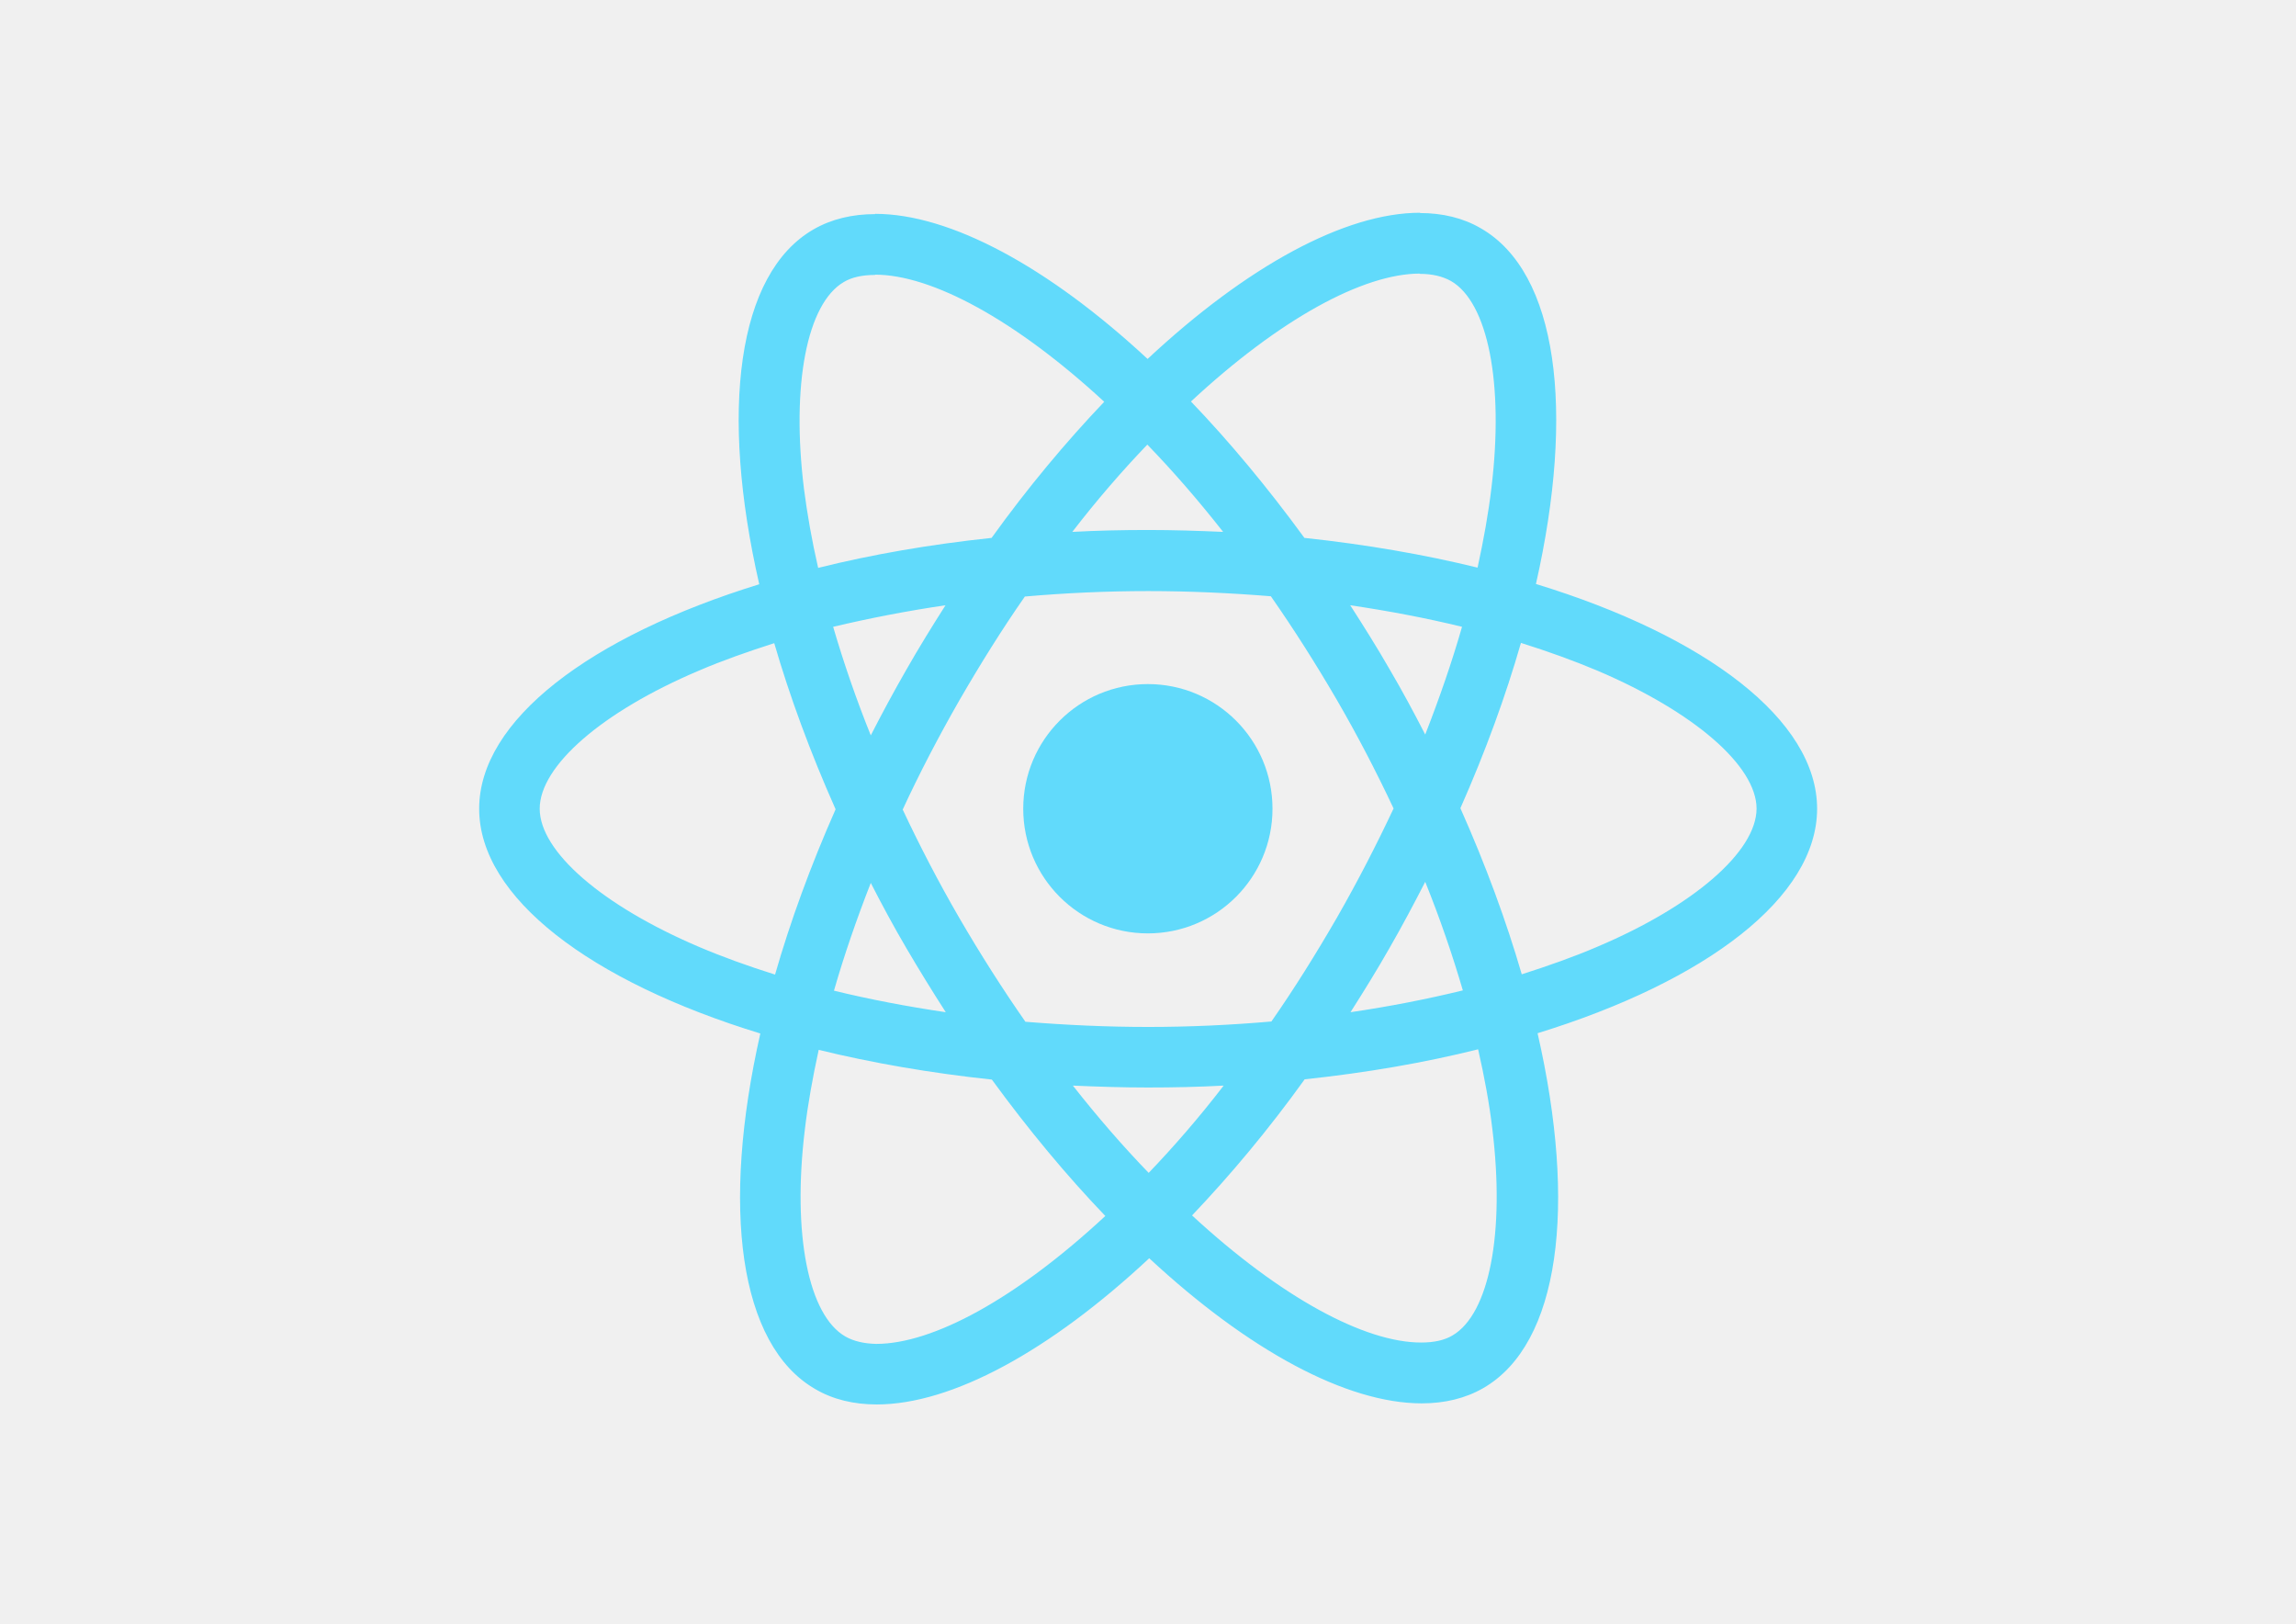
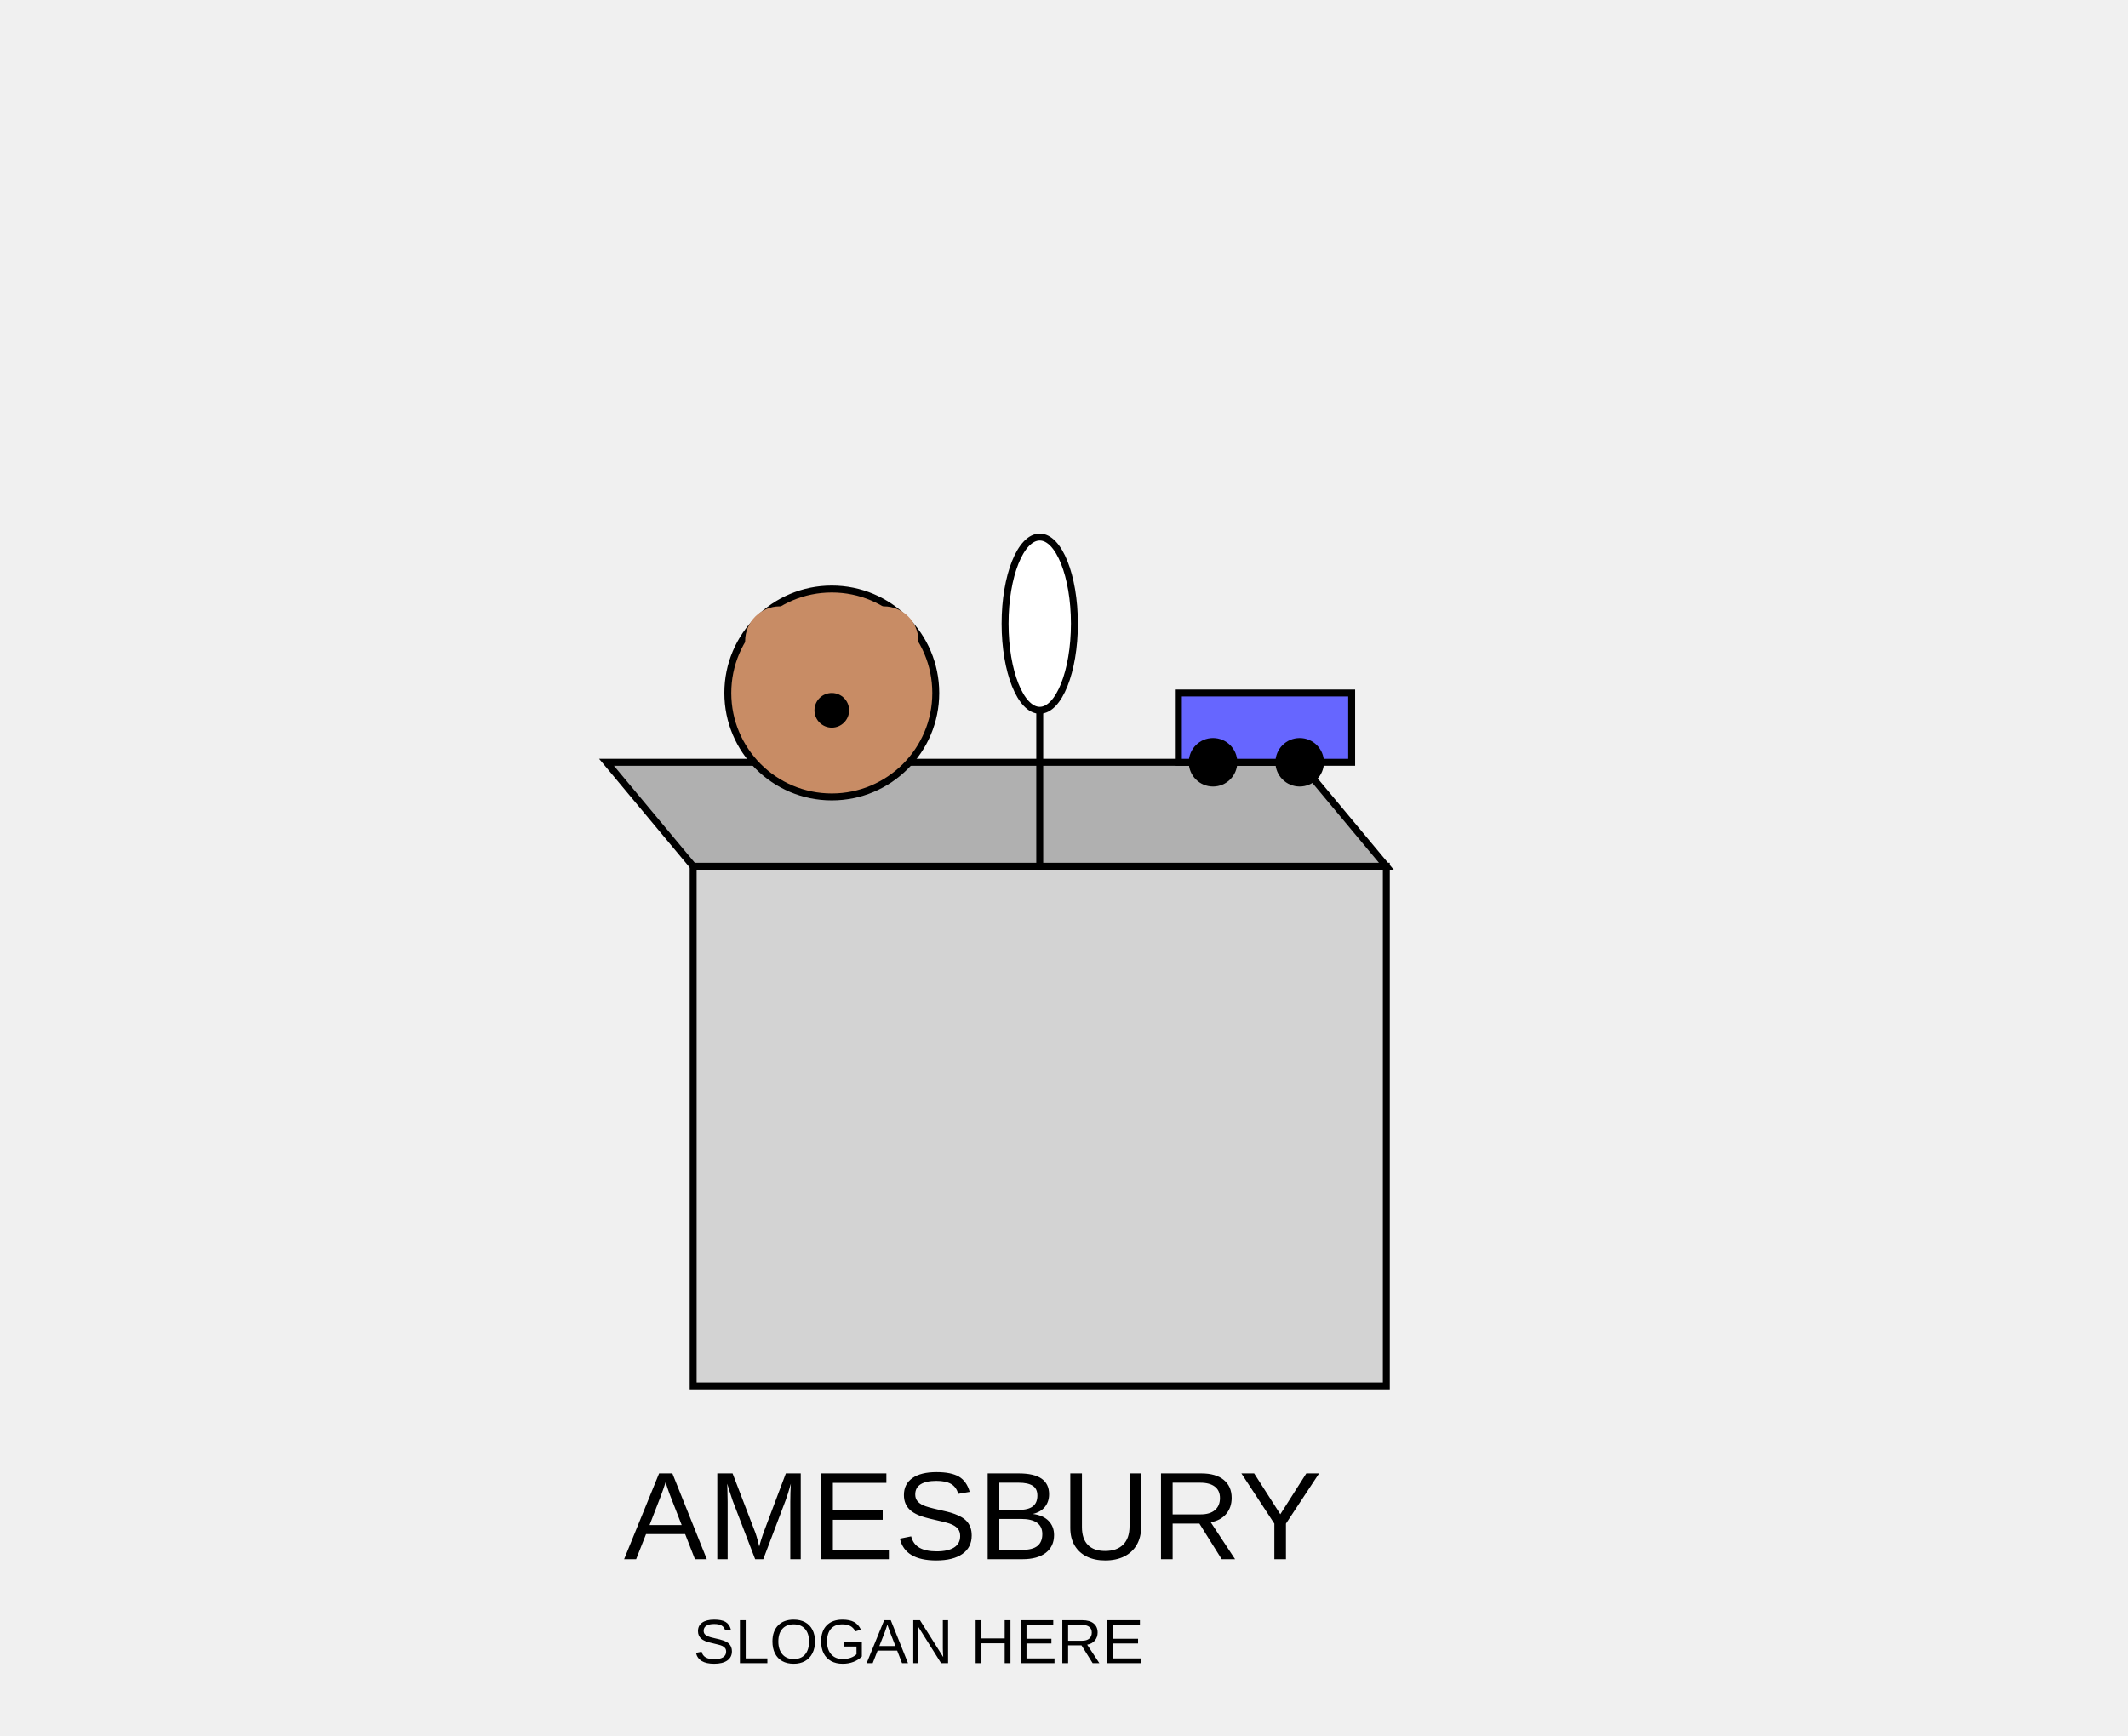
- <svg xmlns="http://www.w3.org/2000/svg" viewBox="0 0 841.9 595.3">
-   <g fill="#61DAFB">
-     <path d="M666.3 296.5c0-32.5-40.7-63.3-103.1-82.4 14.4-63.6 8-114.2-20.2-130.4-6.5-3.8-14.1-5.6-22.4-5.6v22.3c4.6 0 8.3.9 11.4 2.6 13.6 7.8 19.5 37.5 14.9 75.7-1.1 9.4-2.9 19.3-5.1 29.4-19.6-4.8-41-8.5-63.5-10.9-13.5-18.5-27.5-35.3-41.6-50 32.6-30.3 63.2-46.9 84-46.9V78c-27.5 0-63.5 19.6-99.9 53.6-36.4-33.8-72.4-53.2-99.9-53.2v22.3c20.7 0 51.4 16.5 84 46.6-14 14.7-28 31.4-41.3 49.9-22.6 2.4-44 6.1-63.6 11-2.3-10-4-19.7-5.2-29-4.7-38.2 1.1-67.9 14.6-75.8 3-1.8 6.9-2.6 11.5-2.6V78.5c-8.4 0-16 1.8-22.6 5.6-28.1 16.2-34.4 66.7-19.9 130.1-62.2 19.2-102.7 49.9-102.7 82.3 0 32.5 40.7 63.3 103.1 82.4-14.4 63.6-8 114.2 20.2 130.4 6.5 3.8 14.1 5.6 22.5 5.6 27.5 0 63.5-19.6 99.9-53.6 36.4 33.8 72.4 53.2 99.9 53.2 8.4 0 16-1.8 22.6-5.6 28.1-16.2 34.4-66.7 19.9-130.1 62-19.1 102.5-49.9 102.5-82.3zm-130.2-66.7c-3.7 12.9-8.3 26.2-13.5 39.5-4.1-8-8.4-16-13.1-24-4.6-8-9.5-15.8-14.4-23.4 14.2 2.1 27.9 4.7 41 7.9zm-45.8 106.5c-7.8 13.5-15.8 26.3-24.1 38.2-14.9 1.3-30 2-45.2 2-15.1 0-30.2-.7-45-1.9-8.3-11.9-16.4-24.6-24.2-38-7.6-13.1-14.5-26.4-20.8-39.8 6.2-13.4 13.2-26.8 20.7-39.9 7.8-13.5 15.8-26.3 24.1-38.2 14.9-1.3 30-2 45.2-2 15.1 0 30.2.7 45 1.9 8.3 11.9 16.4 24.6 24.2 38 7.6 13.1 14.5 26.4 20.8 39.8-6.3 13.4-13.2 26.8-20.7 39.9zm32.3-13c5.4 13.4 10 26.8 13.8 39.8-13.1 3.2-26.9 5.9-41.2 8 4.9-7.7 9.8-15.6 14.4-23.7 4.6-8 8.9-16.1 13-24.1zM421.2 430c-9.3-9.6-18.6-20.3-27.8-32 9 .4 18.2.7 27.5.7 9.4 0 18.7-.2 27.8-.7-9 11.7-18.3 22.4-27.5 32zm-74.4-58.9c-14.2-2.1-27.9-4.7-41-7.9 3.7-12.9 8.3-26.2 13.5-39.5 4.1 8 8.4 16 13.1 24 4.7 8 9.5 15.8 14.4 23.4zM420.7 163c9.3 9.6 18.6 20.3 27.8 32-9-.4-18.2-.7-27.5-.7-9.4 0-18.7.2-27.8.7 9-11.7 18.3-22.4 27.5-32zm-74 58.9c-4.9 7.7-9.8 15.6-14.4 23.7-4.6 8-8.9 16-13 24-5.4-13.4-10-26.8-13.8-39.8 13.1-3.1 26.9-5.8 41.2-7.9zm-90.5 125.2c-35.4-15.1-58.3-34.9-58.3-50.6 0-15.7 22.9-35.6 58.3-50.6 8.6-3.7 18-7 27.7-10.1 5.7 19.6 13.2 40 22.5 60.9-9.2 20.8-16.6 41.1-22.2 60.6-9.9-3.1-19.3-6.5-28-10.2zM310 490c-13.6-7.8-19.5-37.5-14.9-75.7 1.1-9.4 2.9-19.3 5.1-29.4 19.6 4.8 41 8.5 63.5 10.9 13.5 18.5 27.5 35.3 41.6 50-32.6 30.3-63.2 46.9-84 46.9-4.5-.1-8.3-1-11.3-2.7zm237.2-76.2c4.7 38.2-1.1 67.9-14.6 75.8-3 1.8-6.9 2.6-11.5 2.6-20.7 0-51.4-16.5-84-46.6 14-14.7 28-31.4 41.3-49.9 22.6-2.4 44-6.1 63.6-11 2.3 10.1 4.1 19.8 5.2 29.1zm38.5-66.7c-8.6 3.7-18 7-27.7 10.1-5.7-19.6-13.2-40-22.5-60.9 9.2-20.8 16.6-41.1 22.2-60.6 9.9 3.1 19.3 6.5 28.1 10.2 35.4 15.1 58.3 34.9 58.3 50.6-.1 15.7-23 35.6-58.4 50.6zM320.8 78.4z" />
-     <circle cx="420.9" cy="296.5" r="45.7" />
-     <path d="M520.5 78.1z" />
-   </g>
+ <svg xmlns="http://www.w3.org/2000/svg" width="614" height="501">
+   <rect x="200" y="250" width="200" height="150" fill="#d3d3d3" stroke="black" stroke-width="2" />
+   <polygon points="200,250 400,250 375,220 175,220" fill="#b0b0b0" stroke="black" stroke-width="2" />
+   <circle cx="240" cy="200" r="30" fill="#c88c65" stroke="black" stroke-width="2" />
+   <circle cx="225" cy="185" r="10" fill="#c88c65" />
+   <circle cx="255" cy="185" r="10" fill="#c88c65" />
+   <circle cx="240" cy="205" r="5" fill="black" />
+   <ellipse cx="300" cy="180" rx="10" ry="25" fill="#ffffff" stroke="black" stroke-width="2" />
+   <line x1="300" y1="205" x2="300" y2="250" stroke="black" stroke-width="2" />
+   <rect x="340" y="200" width="50" height="20" fill="#6666ff" stroke="black" stroke-width="2" />
+   <circle cx="350" cy="220" r="7" fill="black" />
+   <circle cx="375" cy="220" r="7" fill="black" />
+   <text x="180" y="450" font-family="Arial, sans-serif" font-size="36" fill="black">
+     AMESBURY
+   </text>
+   <text x="200" y="480" font-family="Arial, sans-serif" font-size="18" fill="black">
+     SLOGAN HERE
+   </text>
</svg>
